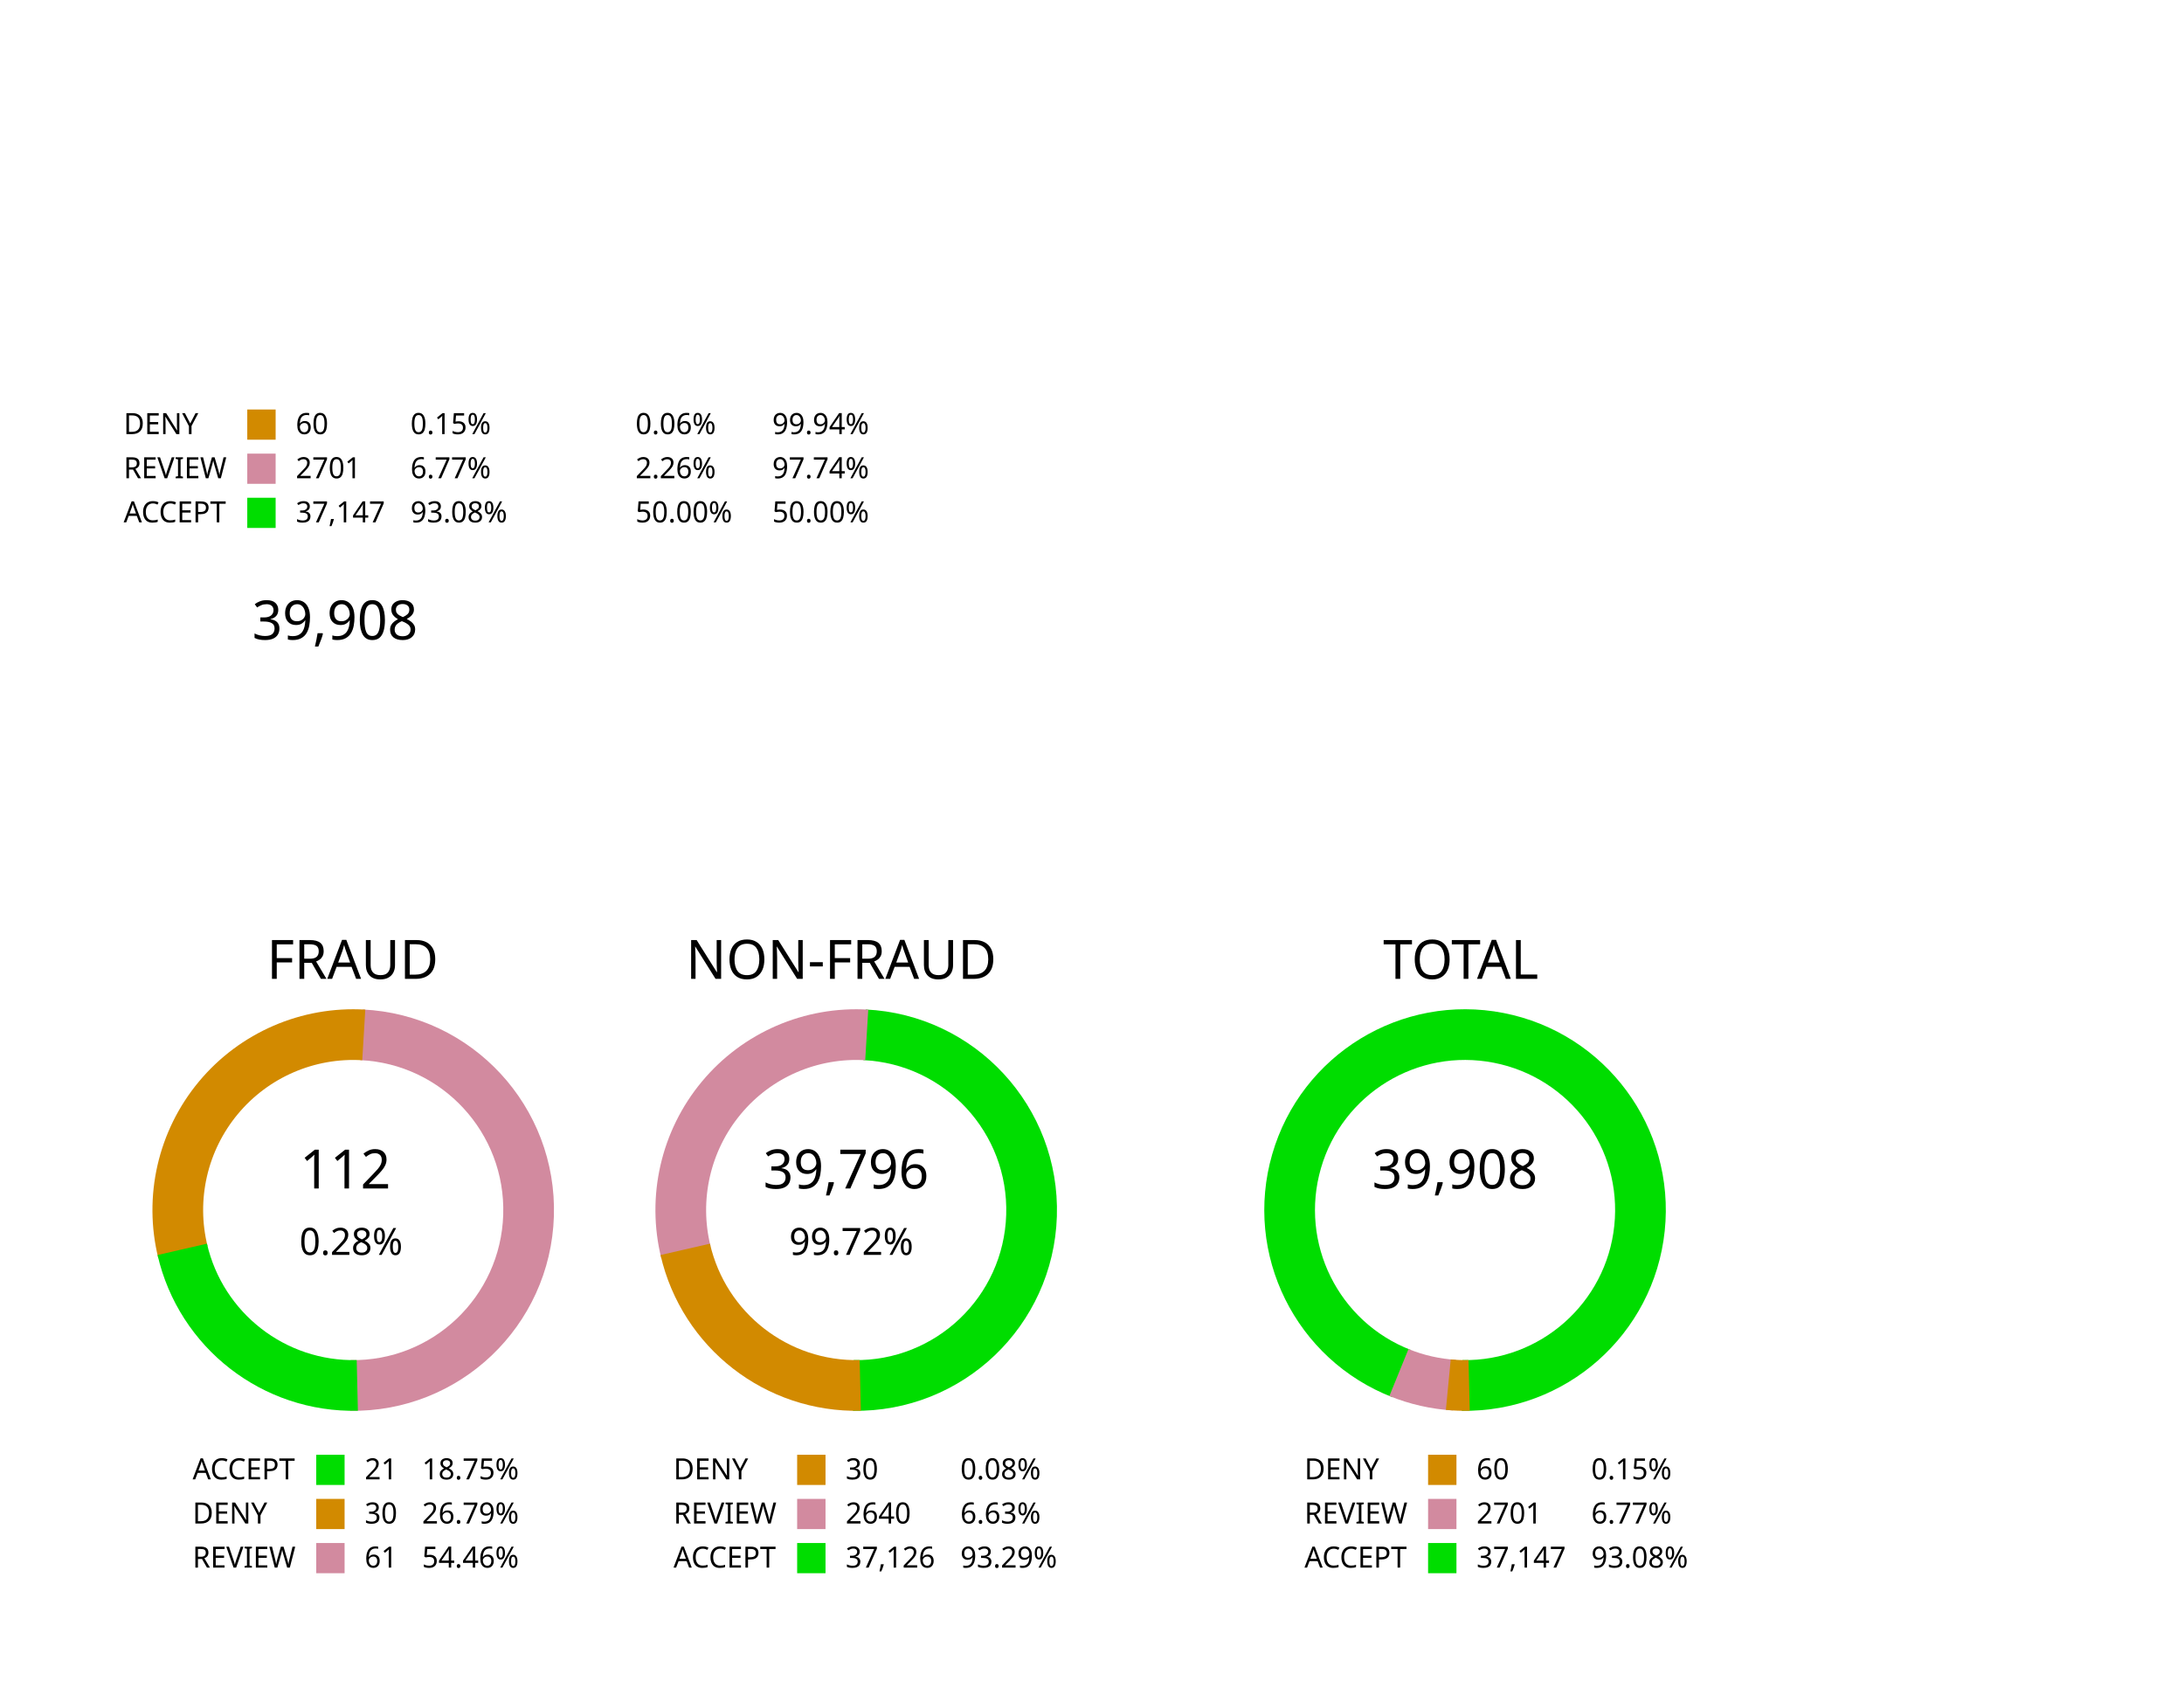
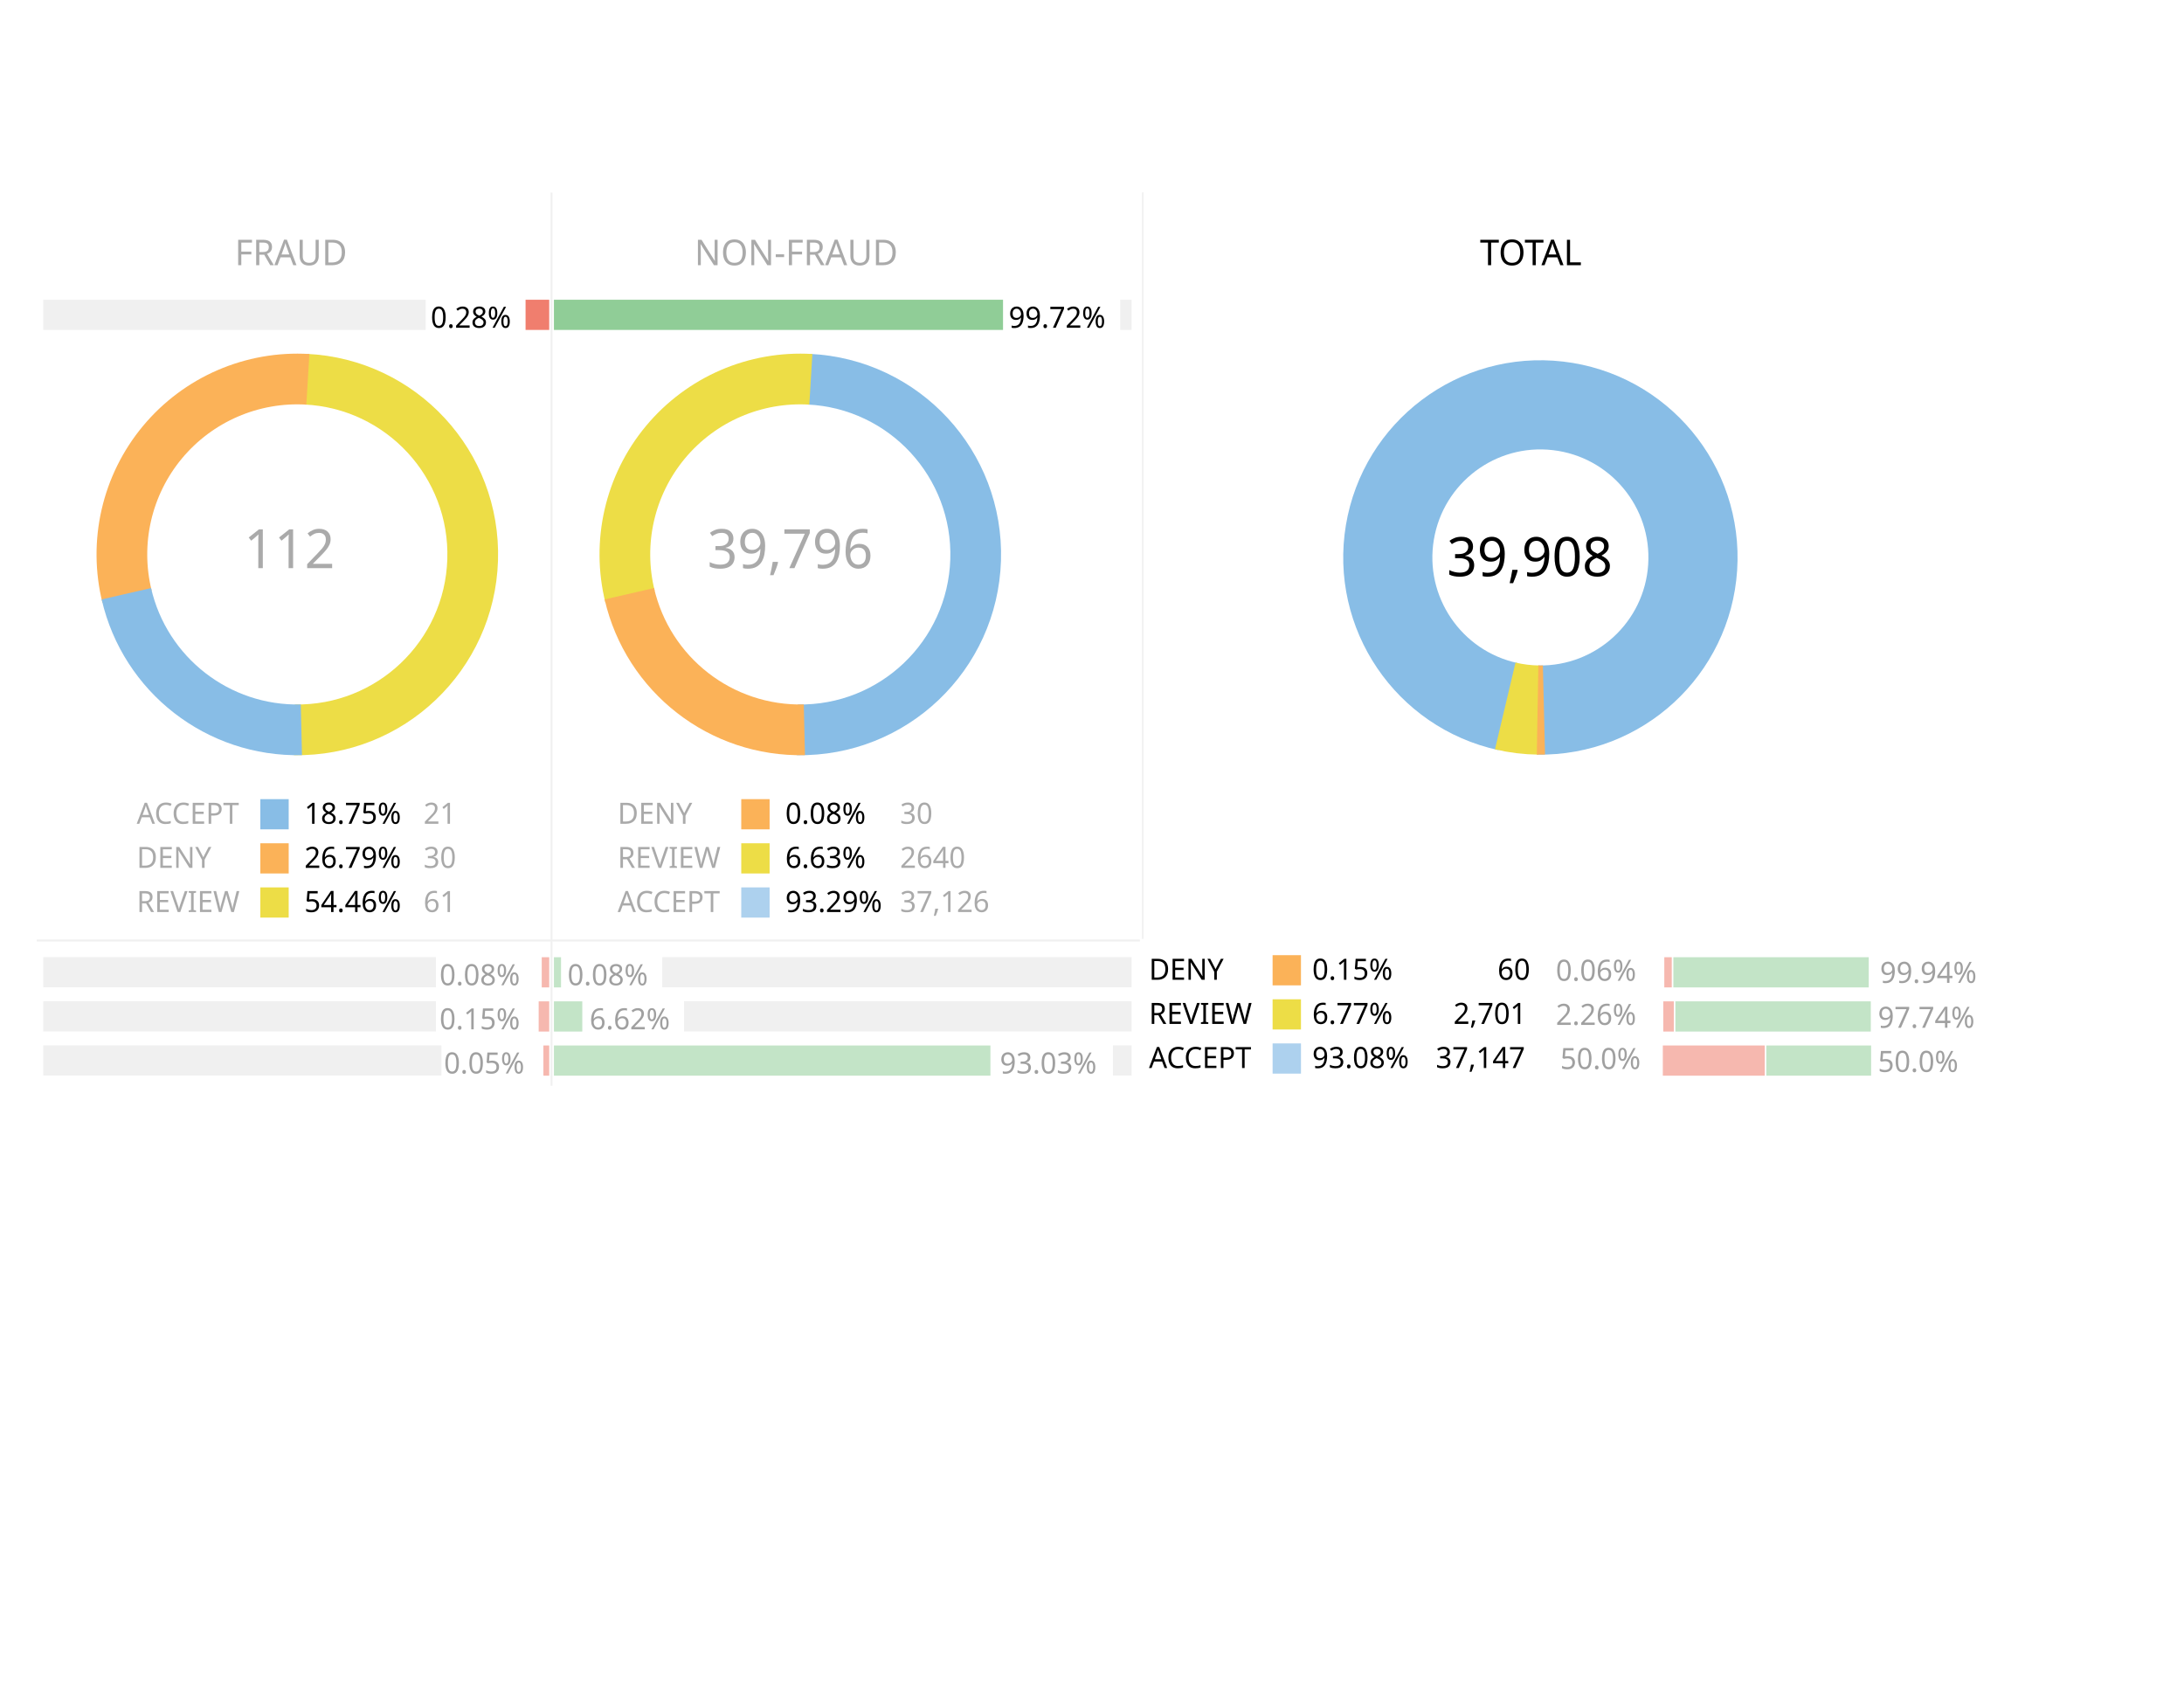
<svg xmlns="http://www.w3.org/2000/svg" width="990" height="765" id="svg2" version="1.1">
  <defs id="defs4" />
  <g id="layer1" transform="translate(0,-287.3622)">
-     <path style="fill:none;stroke:#d28a9f;stroke-width:32;stroke-miterlimit:4;stroke-opacity:1;stroke-dasharray:none" id="path3016" d="M 791.681,465.125 A 110.714,110.714 0 0 1 784.605,686.414" transform="matrix(0.7181635,0,0,0.7181635,-404.6792,422.3462)" />
-     <path transform="matrix(-0.7078063,0.121528,-0.121528,-0.7078063,786.7083,1147.723)" d="M 896.848,567.644 A 110.714,110.714 0 0 1 761.153,683.505" id="path3788" style="fill:none;stroke:#d28a00;stroke-width:32;stroke-miterlimit:4;stroke-opacity:1;stroke-dasharray:none" />
+     <path style="fill:none;stroke:#eddd46;stroke-width:32;stroke-miterlimit:4;stroke-opacity:1;stroke-dasharray:none" id="path3016" d="M 791.681,465.125 A 110.714,110.714 0 0 1 784.605,686.414" transform="matrix(0.7181635,0,0,0.7181635,-430.0193,125.1939)" />
+     <path transform="matrix(-0.7078063,0.121528,-0.121528,-0.7078063,761.3682,850.571)" d="M 896.848,567.644 A 110.714,110.714 0 0 1 761.153,683.505" id="path3788" style="fill:none;stroke:#fbb258;stroke-width:32;stroke-miterlimit:4;stroke-opacity:1;stroke-dasharray:none" />
    <flowRoot xml:space="preserve" id="flowRoot3792" style="font-size:40px;font-style:normal;font-weight:normal;line-height:125%;letter-spacing:0px;word-spacing:0px;fill:#000000;fill-opacity:1;stroke:#d28a9f;font-family:Sans;stroke-opacity:1" transform="translate(0,287.3622)">
      <flowRegion id="flowRegion3794">
        <rect id="rect3796" width="148.571" height="44.286" x="154.286" y="56.429" style="stroke:#d28a9f;stroke-opacity:1" />
      </flowRegion>
      <flowPara id="flowPara3798">FRFRAUD</flowPara>
    </flowRoot>
-     <text xml:space="preserve" style="font-size:24.311px;font-style:normal;font-weight:normal;line-height:125%;letter-spacing:0px;word-spacing:0px;fill:#000000;fill-opacity:1;stroke:none;font-family:Sans" x="122.507" y="721.794" id="text3800" transform="scale(0.987378,1.012783)">
-       <tspan id="tspan3802" x="122.507" y="721.794">FRAUD</tspan>
+     <text xml:space="preserve" style="font-size:15.919px;font-style:normal;font-weight:normal;line-height:125%;letter-spacing:0px;word-spacing:0px;fill:#aaaaaa;fill-opacity:1;stroke:none;font-family:Sans" x="107.795" y="402.419" id="text3800" transform="scale(0.987378,1.012783)">
+       <tspan id="tspan3802" x="107.795" y="402.419">FRAUD</tspan>
    </text>
-     <text transform="scale(0.987378,1.012783)" id="text3804" y="815.595" x="137.699" style="font-size:24.311px;font-style:normal;font-weight:normal;line-height:125%;letter-spacing:0px;word-spacing:0px;fill:#000000;fill-opacity:1;stroke:none;font-family:Sans" xml:space="preserve">
-       <tspan y="815.595" x="137.699" id="tspan3806">112</tspan>
+     <text transform="scale(0.987378,1.012783)" id="text3804" y="537.995" x="112.036" style="font-size:24.311px;font-style:normal;font-weight:normal;line-height:125%;letter-spacing:0px;word-spacing:0px;fill:#aaaaaa;fill-opacity:1;stroke:none;font-family:Sans" xml:space="preserve">
+       <tspan y="537.995" x="112.036" id="tspan3806">112</tspan>
    </text>
-     <text xml:space="preserve" style="font-size:16.851px;font-style:normal;font-weight:normal;line-height:125%;letter-spacing:0px;word-spacing:0px;fill:#000000;fill-opacity:1;stroke:none;font-family:Sans" x="137.467" y="845.322" id="text3808" transform="scale(0.987378,1.012783)">
-       <tspan id="tspan3810" x="137.467" y="845.322">0.28%</tspan>
+     <text transform="scale(0.987378,1.012783)" id="text3812" y="652.388" x="62.764" style="font-size:13.121px;font-style:normal;font-weight:normal;line-height:125%;letter-spacing:0px;word-spacing:0px;fill:#aaaaaa;fill-opacity:1;stroke:none;font-family:Sans" xml:space="preserve">
+       <tspan y="652.388" x="62.764" id="tspan3814">ACCEPT</tspan>
    </text>
-     <text transform="scale(0.987378,1.012783)" id="text3812" y="945.786" x="88.427" style="font-size:13.121px;font-style:normal;font-weight:normal;line-height:125%;letter-spacing:0px;word-spacing:0px;fill:#000000;fill-opacity:1;stroke:none;font-family:Sans" xml:space="preserve">
-       <tspan y="945.786" x="88.427" id="tspan3814">ACCEPT</tspan>
+     <rect style="fill:#88bde6;fill-opacity:1;stroke:none" id="rect3816" width="12.857" height="13.687" x="118.007" y="649.569" />
+     <text xml:space="preserve" style="font-size:13.121px;font-style:normal;font-weight:normal;line-height:125%;letter-spacing:0px;word-spacing:0px;fill:#aaaaaa;fill-opacity:1;stroke:none;font-family:Sans" x="194.426" y="652.388" id="text3818" transform="scale(0.987378,1.012783)">
+       <tspan id="tspan3820" x="194.426" y="652.388">21</tspan>
    </text>
-     <rect style="fill:#00dd00;fill-opacity:1;stroke:none" id="rect3816" width="12.857" height="13.687" x="143.347" y="946.721" />
-     <text xml:space="preserve" style="font-size:13.121px;font-style:normal;font-weight:normal;line-height:125%;letter-spacing:0px;word-spacing:0px;fill:#000000;fill-opacity:1;stroke:none;font-family:Sans" x="167.424" y="945.786" id="text3818" transform="scale(0.987378,1.012783)">
-       <tspan id="tspan3820" x="167.424" y="945.786">21</tspan>
+     <text transform="scale(0.987378,1.012783)" id="text3822" y="652.388" x="139.736" style="font-size:13.121px;font-style:normal;font-weight:normal;line-height:125%;letter-spacing:0px;word-spacing:0px;fill:#000000;fill-opacity:1;stroke:none;font-family:Sans" xml:space="preserve">
+       <tspan y="652.388" x="139.736" id="tspan3824">18.75%</tspan>
    </text>
-     <text transform="scale(0.987378,1.012783)" id="text3822" y="945.786" x="193.757" style="font-size:13.121px;font-style:normal;font-weight:normal;line-height:125%;letter-spacing:0px;word-spacing:0px;fill:#000000;fill-opacity:1;stroke:none;font-family:Sans" xml:space="preserve">
-       <tspan y="945.786" x="193.757" id="tspan3824">18.75%</tspan>
+     <text xml:space="preserve" style="font-size:13.121px;font-style:normal;font-weight:normal;line-height:125%;letter-spacing:0px;word-spacing:0px;fill:#aaaaaa;fill-opacity:1;stroke:none;font-family:Sans" x="62.764" y="672.135" id="text3826" transform="scale(0.987378,1.012783)">
+       <tspan id="tspan3828" x="62.764" y="672.135">DENY</tspan>
    </text>
-     <text xml:space="preserve" style="font-size:13.121px;font-style:normal;font-weight:normal;line-height:125%;letter-spacing:0px;word-spacing:0px;fill:#000000;fill-opacity:1;stroke:none;font-family:Sans" x="88.427" y="965.533" id="text3826" transform="scale(0.987378,1.012783)">
-       <tspan id="tspan3828" x="88.427" y="965.533">DENY</tspan>
+     <rect y="669.569" x="118.007" height="13.687" width="12.857" id="rect3830" style="fill:#fbb258;fill-opacity:1;stroke:none" />
+     <text transform="scale(0.987378,1.012783)" id="text3832" y="672.135" x="194.426" style="font-size:13.121px;font-style:normal;font-weight:normal;line-height:125%;letter-spacing:0px;word-spacing:0px;fill:#aaaaaa;fill-opacity:1;stroke:none;font-family:Sans" xml:space="preserve">
+       <tspan y="672.135" x="194.426" id="tspan3834">30</tspan>
    </text>
-     <rect y="966.721" x="143.347" height="13.687" width="12.857" id="rect3830" style="fill:#d28a00;fill-opacity:1;stroke:none" />
-     <text transform="scale(0.987378,1.012783)" id="text3832" y="965.533" x="167.424" style="font-size:13.121px;font-style:normal;font-weight:normal;line-height:125%;letter-spacing:0px;word-spacing:0px;fill:#000000;fill-opacity:1;stroke:none;font-family:Sans" xml:space="preserve">
-       <tspan y="965.533" x="167.424" id="tspan3834">30</tspan>
+     <text xml:space="preserve" style="font-size:13.121px;font-style:normal;font-weight:normal;line-height:125%;letter-spacing:0px;word-spacing:0px;fill:#000000;fill-opacity:1;stroke:none;font-family:Sans" x="139.736" y="672.135" id="text3836" transform="scale(0.987378,1.012783)">
+       <tspan id="tspan3838" x="139.736" y="672.135">26.79%</tspan>
    </text>
-     <text xml:space="preserve" style="font-size:13.121px;font-style:normal;font-weight:normal;line-height:125%;letter-spacing:0px;word-spacing:0px;fill:#000000;fill-opacity:1;stroke:none;font-family:Sans" x="193.757" y="965.533" id="text3836" transform="scale(0.987378,1.012783)">
-       <tspan id="tspan3838" x="193.757" y="965.533">26.79%</tspan>
+     <text transform="scale(0.987378,1.012783)" id="text3840" y="691.882" x="62.764" style="font-size:13.121px;font-style:normal;font-weight:normal;line-height:125%;letter-spacing:0px;word-spacing:0px;fill:#aaaaaa;fill-opacity:1;stroke:none;font-family:Sans" xml:space="preserve">
+       <tspan y="691.882" x="62.764" id="tspan3842">REVIEW</tspan>
    </text>
-     <text transform="scale(0.987378,1.012783)" id="text3840" y="985.28" x="88.427" style="font-size:13.121px;font-style:normal;font-weight:normal;line-height:125%;letter-spacing:0px;word-spacing:0px;fill:#000000;fill-opacity:1;stroke:none;font-family:Sans" xml:space="preserve">
-       <tspan y="985.28" x="88.427" id="tspan3842">REVIEW</tspan>
+     <rect style="fill:#eddd46;fill-opacity:1;stroke:none" id="rect3844" width="12.857" height="13.687" x="118.007" y="689.569" />
+     <text xml:space="preserve" style="font-size:13.121px;font-style:normal;font-weight:normal;line-height:125%;letter-spacing:0px;word-spacing:0px;fill:#aaaaaa;fill-opacity:1;stroke:none;font-family:Sans" x="194.426" y="691.882" id="text3846" transform="scale(0.987378,1.012783)">
+       <tspan id="tspan3848" x="194.426" y="691.882">61</tspan>
    </text>
-     <rect style="fill:#d28a9f;fill-opacity:1;stroke:none" id="rect3844" width="12.857" height="13.687" x="143.347" y="986.721" />
-     <text xml:space="preserve" style="font-size:13.121px;font-style:normal;font-weight:normal;line-height:125%;letter-spacing:0px;word-spacing:0px;fill:#000000;fill-opacity:1;stroke:none;font-family:Sans" x="167.424" y="985.28" id="text3846" transform="scale(0.987378,1.012783)">
-       <tspan id="tspan3848" x="167.424" y="985.28">61</tspan>
+     <text transform="scale(0.987378,1.012783)" id="text3850" y="691.882" x="139.736" style="font-size:13.121px;font-style:normal;font-weight:normal;line-height:125%;letter-spacing:0px;word-spacing:0px;fill:#000000;fill-opacity:1;stroke:none;font-family:Sans" xml:space="preserve">
+       <tspan y="691.882" x="139.736" id="tspan3852">54.46%</tspan>
    </text>
-     <text transform="scale(0.987378,1.012783)" id="text3850" y="985.28" x="193.757" style="font-size:13.121px;font-style:normal;font-weight:normal;line-height:125%;letter-spacing:0px;word-spacing:0px;fill:#000000;fill-opacity:1;stroke:none;font-family:Sans" xml:space="preserve">
-       <tspan y="985.28" x="193.757" id="tspan3852">54.46%</tspan>
+     <path style="fill:none;stroke:#88bde6;stroke-width:32;stroke-miterlimit:4;stroke-opacity:1;stroke-dasharray:none" id="path3860" d="m 802.613,466.189 a 110.714,110.714 0 0 1 94.356,103.33" transform="matrix(-0.7078063,0.121528,-0.121528,-0.7078063,761.3682,850.571)" />
+     <path transform="matrix(0.7181635,0,0,0.7181635,-202.0193,125.1939)" d="M 791.681,465.125 A 110.714,110.714 0 0 1 784.605,686.414" id="path3862" style="fill:none;stroke:#88bde6;stroke-width:32;stroke-miterlimit:4;stroke-opacity:1;stroke-dasharray:none" />
+     <path style="fill:none;stroke:#eddd46;stroke-width:32;stroke-miterlimit:4;stroke-opacity:1;stroke-dasharray:none" id="path3864" d="M 896.848,567.644 A 110.714,110.714 0 0 1 761.153,683.505" transform="matrix(-0.7078063,0.121528,-0.121528,-0.7078063,989.368,850.571)" />
+     <text transform="scale(0.987378,1.012783)" id="text3866" y="402.419" x="318.872" style="font-size:15.919px;font-style:normal;font-weight:normal;line-height:125%;letter-spacing:0px;word-spacing:0px;fill:#aaaaaa;fill-opacity:1;stroke:none;font-family:Sans" xml:space="preserve">
+       <tspan y="402.419" x="318.872" id="tspan3868">NON-FRAUD</tspan>
    </text>
-     <path style="fill:none;stroke:#00dd00;stroke-width:32;stroke-miterlimit:4;stroke-opacity:1;stroke-dasharray:none" id="path3860" d="m 802.613,466.189 a 110.714,110.714 0 0 1 94.356,103.33" transform="matrix(-0.7078063,0.121528,-0.121528,-0.7078063,786.7083,1147.723)" />
-     <path transform="matrix(0.7181635,0,0,0.7181635,-176.6792,422.3462)" d="M 791.681,465.125 A 110.714,110.714 0 0 1 784.605,686.414" id="path3862" style="fill:none;stroke:#00dd00;stroke-width:32;stroke-miterlimit:4;stroke-opacity:1;stroke-dasharray:none" />
-     <path style="fill:none;stroke:#d28a9f;stroke-width:32;stroke-miterlimit:4;stroke-opacity:1;stroke-dasharray:none" id="path3864" d="M 896.848,567.644 A 110.714,110.714 0 0 1 761.153,683.505" transform="matrix(-0.7078063,0.121528,-0.121528,-0.7078063,1014.708,1147.723)" />
-     <text transform="scale(0.987378,1.012783)" id="text3866" y="721.794" x="314.937" style="font-size:24.311px;font-style:normal;font-weight:normal;line-height:125%;letter-spacing:0px;word-spacing:0px;fill:#000000;fill-opacity:1;stroke:none;font-family:Sans" xml:space="preserve">
-       <tspan y="721.794" x="314.937" id="tspan3868">NON-FRAUD</tspan>
+     <text xml:space="preserve" style="font-size:24.311px;font-style:normal;font-weight:normal;line-height:125%;letter-spacing:0px;word-spacing:0px;fill:#aaaaaa;fill-opacity:1;stroke:none;font-family:Sans" x="324.721" y="537.995" id="text3870" transform="scale(0.987378,1.012783)">
+       <tspan id="tspan3872" x="324.721" y="537.995">39,796</tspan>
    </text>
-     <text xml:space="preserve" style="font-size:24.311px;font-style:normal;font-weight:normal;line-height:125%;letter-spacing:0px;word-spacing:0px;fill:#000000;fill-opacity:1;stroke:none;font-family:Sans" x="350.384" y="815.595" id="text3870" transform="scale(0.987378,1.012783)">
-       <tspan id="tspan3872" x="350.384" y="815.595">39,796</tspan>
+     <text xml:space="preserve" style="font-size:13.121px;font-style:normal;font-weight:normal;line-height:125%;letter-spacing:0px;word-spacing:0px;fill:#aaaaaa;fill-opacity:1;stroke:none;font-family:Sans" x="283.551" y="652.388" id="text3878" transform="scale(0.987378,1.012783)">
+       <tspan id="tspan3880" x="283.551" y="652.388">DENY</tspan>
    </text>
-     <text transform="scale(0.987378,1.012783)" id="text3874" y="845.322" x="362.306" style="font-size:16.851px;font-style:normal;font-weight:normal;line-height:125%;letter-spacing:0px;word-spacing:0px;fill:#000000;fill-opacity:1;stroke:none;font-family:Sans" xml:space="preserve">
-       <tspan y="845.322" x="362.306" id="tspan3876">99.72%</tspan>
+     <rect y="649.569" x="336.007" height="13.687" width="12.857" id="rect3882" style="fill:#fbb258;fill-opacity:1;stroke:none" />
+     <text transform="scale(0.987378,1.012783)" id="text3884" y="652.388" x="413.188" style="font-size:13.121px;font-style:normal;font-weight:normal;line-height:125%;letter-spacing:0px;word-spacing:0px;fill:#aaaaaa;fill-opacity:1;stroke:none;font-family:Sans" xml:space="preserve">
+       <tspan y="652.388" x="413.188" id="tspan3886">30</tspan>
    </text>
-     <text xml:space="preserve" style="font-size:13.121px;font-style:normal;font-weight:normal;line-height:125%;letter-spacing:0px;word-spacing:0px;fill:#000000;fill-opacity:1;stroke:none;font-family:Sans" x="309.215" y="945.786" id="text3878" transform="scale(0.987378,1.012783)">
-       <tspan id="tspan3880" x="309.215" y="945.786">DENY</tspan>
+     <text xml:space="preserve" style="font-size:13.121px;font-style:normal;font-weight:normal;line-height:125%;letter-spacing:0px;word-spacing:0px;fill:#000000;fill-opacity:1;stroke:none;font-family:Sans" x="360.523" y="652.388" id="text3888" transform="scale(0.987378,1.012783)">
+       <tspan id="tspan3890" x="360.523" y="652.388">0.08%</tspan>
    </text>
-     <rect y="946.721" x="361.347" height="13.687" width="12.857" id="rect3882" style="fill:#d28a00;fill-opacity:1;stroke:none" />
-     <text transform="scale(0.987378,1.012783)" id="text3884" y="945.786" x="388.212" style="font-size:13.121px;font-style:normal;font-weight:normal;line-height:125%;letter-spacing:0px;word-spacing:0px;fill:#000000;fill-opacity:1;stroke:none;font-family:Sans" xml:space="preserve">
-       <tspan y="945.786" x="388.212" id="tspan3886">30</tspan>
+     <text transform="scale(0.987378,1.012783)" id="text3892" y="672.135" x="283.551" style="font-size:13.121px;font-style:normal;font-weight:normal;line-height:125%;letter-spacing:0px;word-spacing:0px;fill:#aaaaaa;fill-opacity:1;stroke:none;font-family:Sans" xml:space="preserve">
+       <tspan y="672.135" x="283.551" id="tspan3894">REVIEW</tspan>
    </text>
-     <text xml:space="preserve" style="font-size:13.121px;font-style:normal;font-weight:normal;line-height:125%;letter-spacing:0px;word-spacing:0px;fill:#000000;fill-opacity:1;stroke:none;font-family:Sans" x="440.877" y="945.786" id="text3888" transform="scale(0.987378,1.012783)">
-       <tspan id="tspan3890" x="440.877" y="945.786">0.08%</tspan>
+     <rect style="fill:#eddd46;fill-opacity:1;stroke:none" id="rect3896" width="12.857" height="13.687" x="336.007" y="669.569" />
+     <text xml:space="preserve" style="font-size:13.121px;font-style:normal;font-weight:normal;line-height:125%;letter-spacing:0px;word-spacing:0px;fill:#aaaaaa;fill-opacity:1;stroke:none;font-family:Sans" x="413.188" y="672.135" id="text3898" transform="scale(0.987378,1.012783)">
+       <tspan id="tspan3900" x="413.188" y="672.135">2640</tspan>
    </text>
-     <text transform="scale(0.987378,1.012783)" id="text3892" y="965.533" x="309.215" style="font-size:13.121px;font-style:normal;font-weight:normal;line-height:125%;letter-spacing:0px;word-spacing:0px;fill:#000000;fill-opacity:1;stroke:none;font-family:Sans" xml:space="preserve">
-       <tspan y="965.533" x="309.215" id="tspan3894">REVIEW</tspan>
+     <text transform="scale(0.987378,1.012783)" id="text3902" y="672.135" x="360.523" style="font-size:13.121px;font-style:normal;font-weight:normal;line-height:125%;letter-spacing:0px;word-spacing:0px;fill:#000000;fill-opacity:1;stroke:none;font-family:Sans" xml:space="preserve">
+       <tspan y="672.135" x="360.523" id="tspan3904">6.63%</tspan>
    </text>
-     <rect style="fill:#d28a9f;fill-opacity:1;stroke:none" id="rect3896" width="12.857" height="13.687" x="361.347" y="966.721" />
-     <text xml:space="preserve" style="font-size:13.121px;font-style:normal;font-weight:normal;line-height:125%;letter-spacing:0px;word-spacing:0px;fill:#000000;fill-opacity:1;stroke:none;font-family:Sans" x="388.212" y="965.533" id="text3898" transform="scale(0.987378,1.012783)">
-       <tspan id="tspan3900" x="388.212" y="965.533">2640</tspan>
+     <text xml:space="preserve" style="font-size:13.121px;font-style:normal;font-weight:normal;line-height:125%;letter-spacing:0px;word-spacing:0px;fill:#aaaaaa;fill-opacity:1;stroke:none;font-family:Sans" x="283.551" y="691.882" id="text3906" transform="scale(0.987378,1.012783)">
+       <tspan id="tspan3908" x="283.551" y="691.882">ACCEPT</tspan>
    </text>
-     <text transform="scale(0.987378,1.012783)" id="text3902" y="965.533" x="440.877" style="font-size:13.121px;font-style:normal;font-weight:normal;line-height:125%;letter-spacing:0px;word-spacing:0px;fill:#000000;fill-opacity:1;stroke:none;font-family:Sans" xml:space="preserve">
-       <tspan y="965.533" x="440.877" id="tspan3904">6.63%</tspan>
+     <rect y="689.569" x="336.007" height="13.687" width="12.857" id="rect3910" style="fill:#88bce6;fill-opacity:0.69;stroke:none" />
+     <text transform="scale(0.987378,1.012783)" id="text3912" y="691.882" x="413.188" style="font-size:13.121px;font-style:normal;font-weight:normal;line-height:125%;letter-spacing:0px;word-spacing:0px;fill:#aaaaaa;fill-opacity:1;stroke:none;font-family:Sans" xml:space="preserve">
+       <tspan y="691.882" x="413.188" id="tspan3914">37,126</tspan>
    </text>
-     <text xml:space="preserve" style="font-size:13.121px;font-style:normal;font-weight:normal;line-height:125%;letter-spacing:0px;word-spacing:0px;fill:#000000;fill-opacity:1;stroke:none;font-family:Sans" x="309.215" y="985.28" id="text3906" transform="scale(0.987378,1.012783)">
-       <tspan id="tspan3908" x="309.215" y="985.28">ACCEPT</tspan>
+     <text xml:space="preserve" style="font-size:13.121px;font-style:normal;font-weight:normal;line-height:125%;letter-spacing:0px;word-spacing:0px;fill:#000000;fill-opacity:1;stroke:none;font-family:Sans" x="360.523" y="691.882" id="text3916" transform="scale(0.987378,1.012783)">
+       <tspan id="tspan3918" x="360.523" y="691.882">93.29%</tspan>
    </text>
-     <rect y="986.721" x="361.347" height="13.687" width="12.857" id="rect3910" style="fill:#00dd00;fill-opacity:1;stroke:none" />
-     <text transform="scale(0.987378,1.012783)" id="text3912" y="985.28" x="388.212" style="font-size:13.121px;font-style:normal;font-weight:normal;line-height:125%;letter-spacing:0px;word-spacing:0px;fill:#000000;fill-opacity:1;stroke:none;font-family:Sans" xml:space="preserve">
-       <tspan y="985.28" x="388.212" id="tspan3914">37,126</tspan>
+     <path transform="matrix(-0.7078063,0.121528,-0.121528,-0.7078063,989.368,850.571)" d="m 802.613,466.189 a 110.714,110.714 0 0 1 94.356,103.33" id="path3920" style="fill:none;stroke:#fbb258;stroke-width:32;stroke-miterlimit:4;stroke-opacity:1;stroke-dasharray:none" />
+     <text transform="scale(0.987378,1.012783)" id="text3948-3" y="724.646" x="201.793" style="font-size:13.121px;font-style:normal;font-weight:normal;line-height:125%;letter-spacing:0px;word-spacing:0px;fill:#a0a0a0;fill-opacity:1;stroke:none;font-family:Sans" xml:space="preserve">
+       <tspan y="724.646" x="201.793" id="tspan3950-9">0.08%</tspan>
    </text>
-     <text xml:space="preserve" style="font-size:13.121px;font-style:normal;font-weight:normal;line-height:125%;letter-spacing:0px;word-spacing:0px;fill:#000000;fill-opacity:1;stroke:none;font-family:Sans" x="440.877" y="985.28" id="text3916" transform="scale(0.987378,1.012783)">
-       <tspan id="tspan3918" x="440.877" y="985.28">93.29%</tspan>
+     <text xml:space="preserve" style="font-size:13.121px;font-style:normal;font-weight:normal;line-height:125%;letter-spacing:0px;word-spacing:0px;fill:#a0a0a0;fill-opacity:1;stroke:none;font-family:Sans" x="201.793" y="744.393" id="text3962-1" transform="scale(0.987378,1.012783)">
+       <tspan id="tspan3964-2" x="201.793" y="744.393">0.15%</tspan>
    </text>
-     <path transform="matrix(-0.7078063,0.121528,-0.121528,-0.7078063,1014.708,1147.723)" d="m 802.613,466.189 a 110.714,110.714 0 0 1 94.356,103.33" id="path3920" style="fill:none;stroke:#d28a00;stroke-width:32;stroke-miterlimit:4;stroke-opacity:1;stroke-dasharray:none" />
-     <path style="fill:none;stroke:#00dd00;stroke-width:32;stroke-miterlimit:4;stroke-opacity:1;stroke-dasharray:none" id="path3922" d="m 746.448,678.958 a 110.714,110.714 0 1 1 38.157,7.456" transform="matrix(0.7181635,0,0,0.7181635,99.32082,422.3462)" />
-     <path transform="matrix(-0.7078063,0.121528,-0.121528,-0.7078063,1290.708,1147.723)" d="m 811.699,467.923 a 110.714,110.714 0 0 1 33.216,13.786" id="path3924" style="fill:none;stroke:#d28a9f;stroke-width:32;stroke-miterlimit:4;stroke-opacity:1;stroke-dasharray:none" />
-     <text xml:space="preserve" style="font-size:24.311px;font-style:normal;font-weight:normal;line-height:125%;letter-spacing:0px;word-spacing:0px;fill:#000000;fill-opacity:1;stroke:none;font-family:Sans" x="634.977" y="721.794" id="text3926" transform="scale(0.987378,1.012783)">
-       <tspan id="tspan3928" x="634.977" y="721.794">TOTAL</tspan>
+     <text transform="scale(0.987378,1.012783)" id="text3976-5" y="764.14" x="203.819" style="font-size:13.121px;font-style:normal;font-weight:normal;line-height:125%;letter-spacing:0px;word-spacing:0px;fill:#a0a0a0;fill-opacity:1;stroke:none;font-family:Sans" xml:space="preserve">
+       <tspan y="764.14" x="203.819" id="tspan3978-7">0.05%</tspan>
    </text>
-     <text transform="scale(0.987378,1.012783)" id="text3930" y="815.595" x="629.913" style="font-size:24.311px;font-style:normal;font-weight:normal;line-height:125%;letter-spacing:0px;word-spacing:0px;fill:#000000;fill-opacity:1;stroke:none;font-family:Sans" xml:space="preserve">
-       <tspan y="815.595" x="629.913" id="tspan3932">39,908</tspan>
+     <rect style="fill:#f07e6e;fill-opacity:0.547;stroke:none" id="rect3878" width="3.387" height="13.687" x="245.566" y="721.215" />
+     <rect y="721.215" x="251.095" height="13.687" width="3.214" id="rect3880" style="fill:#90cd97;fill-opacity:0.542;stroke:none" />
+     <path style="fill:none;stroke:#f0f0f0;stroke-width:0.829;stroke-linecap:butt;stroke-linejoin:miter;stroke-miterlimit:4;stroke-opacity:1;stroke-dasharray:none" d="m 250.008,374.629 0,404.864" id="path3882" />
+     <rect y="423.215" x="238.238" height="13.687" width="10.714" id="rect3884" style="fill:#f07e6e;fill-opacity:1;stroke:none" />
+     <rect style="fill:#90cd97;fill-opacity:1;stroke:none" id="rect3886" width="203.572" height="13.687" x="251.095" y="423.215" />
+     <rect y="741.215" x="244.177" height="13.687" width="4.776" id="rect3888" style="fill:#f07e6e;fill-opacity:0.547;stroke:none" />
+     <rect style="fill:#90cd97;fill-opacity:0.542;stroke:none" id="rect3890" width="12.857" height="13.687" x="251.095" y="741.215" />
+     <rect style="fill:#f07e6e;fill-opacity:0.547;stroke:none" id="rect3892" width="2.629" height="13.687" x="246.323" y="761.215" />
+     <rect y="761.215" x="251.095" height="13.687" width="197.857" id="rect3894" style="fill:#90cd97;fill-opacity:0.542;stroke:none" />
+     <text xml:space="preserve" style="font-size:13.121px;font-style:normal;font-weight:normal;line-height:125%;letter-spacing:0px;word-spacing:0px;fill:#a0a0a0;fill-opacity:1;stroke:none;font-family:Sans" x="260.535" y="724.646" id="text3896" transform="scale(0.987378,1.012783)">
+       <tspan id="tspan3898" x="260.535" y="724.646">0.08%</tspan>
    </text>
-     <text transform="scale(0.987378,1.012783)" id="text3938" y="945.786" x="598.872" style="font-size:13.121px;font-style:normal;font-weight:normal;line-height:125%;letter-spacing:0px;word-spacing:0px;fill:#000000;fill-opacity:1;stroke:none;font-family:Sans" xml:space="preserve">
-       <tspan y="945.786" x="598.872" id="tspan3940">DENY</tspan>
+     <text transform="scale(0.987378,1.012783)" id="text3900" y="744.393" x="270.663" style="font-size:13.121px;font-style:normal;font-weight:normal;line-height:125%;letter-spacing:0px;word-spacing:0px;fill:#a0a0a0;fill-opacity:1;stroke:none;font-family:Sans" xml:space="preserve">
+       <tspan y="744.393" x="270.663" id="tspan3902">6.62%</tspan>
    </text>
-     <rect style="fill:#d28a00;fill-opacity:1;stroke:none" id="rect3942" width="12.857" height="13.687" x="647.347" y="946.721" />
-     <text xml:space="preserve" style="font-size:13.121px;font-style:normal;font-weight:normal;line-height:125%;letter-spacing:0px;word-spacing:0px;fill:#000000;fill-opacity:1;stroke:none;font-family:Sans" x="677.869" y="945.786" id="text3944" transform="scale(0.987378,1.012783)">
-       <tspan id="tspan3946" x="677.869" y="945.786">60</tspan>
+     <text xml:space="preserve" style="font-size:13.121px;font-style:normal;font-weight:normal;line-height:125%;letter-spacing:0px;word-spacing:0px;fill:#a0a0a0;fill-opacity:1;stroke:none;font-family:Sans" x="459.041" y="764.14" id="text3904" transform="scale(0.987378,1.012783)">
+       <tspan id="tspan3906" x="459.041" y="764.14">93.03%</tspan>
    </text>
-     <text transform="scale(0.987378,1.012783)" id="text3948" y="945.786" x="730.534" style="font-size:13.121px;font-style:normal;font-weight:normal;line-height:125%;letter-spacing:0px;word-spacing:0px;fill:#000000;fill-opacity:1;stroke:none;font-family:Sans" xml:space="preserve">
-       <tspan y="945.786" x="730.534" id="tspan3950">0.15%</tspan>
+     <text xml:space="preserve" style="font-size:13.121px;font-style:normal;font-weight:normal;line-height:125%;letter-spacing:0px;word-spacing:0px;fill:#000000;fill-opacity:1;stroke:none;font-family:Sans" x="197.742" y="430.409" id="text3908" transform="scale(0.987378,1.012783)">
+       <tspan id="tspan3910" x="197.742" y="430.409">0.28%</tspan>
    </text>
-     <text xml:space="preserve" style="font-size:13.121px;font-style:normal;font-weight:normal;line-height:125%;letter-spacing:0px;word-spacing:0px;fill:#000000;fill-opacity:1;stroke:none;font-family:Sans" x="598.872" y="965.533" id="text3952" transform="scale(0.987378,1.012783)">
-       <tspan id="tspan3954" x="598.872" y="965.533">REVIEW</tspan>
+     <text transform="scale(0.987378,1.012783)" id="text3913" y="430.409" x="463.092" style="font-size:13.121px;font-style:normal;font-weight:normal;line-height:125%;letter-spacing:0px;word-spacing:0px;fill:#000000;fill-opacity:1;stroke:none;font-family:Sans" xml:space="preserve">
+       <tspan y="430.409" x="463.092" id="tspan3915">99.72%</tspan>
    </text>
-     <rect y="966.721" x="647.347" height="13.687" width="12.857" id="rect3956" style="fill:#d28a9f;fill-opacity:1;stroke:none" />
-     <text transform="scale(0.987378,1.012783)" id="text3958" y="965.533" x="677.869" style="font-size:13.121px;font-style:normal;font-weight:normal;line-height:125%;letter-spacing:0px;word-spacing:0px;fill:#000000;fill-opacity:1;stroke:none;font-family:Sans" xml:space="preserve">
-       <tspan y="965.533" x="677.869" id="tspan3960">2701</tspan>
+     <rect style="fill:#f0f0f0;fill-opacity:1;stroke:none" id="rect3921" width="173.349" height="13.687" x="19.604" y="423.215" />
+     <rect y="761.161" x="19.604" height="13.687" width="180.492" id="rect3923" style="fill:#f0f0f0;fill-opacity:1;stroke:none" />
+     <rect style="fill:#f0f0f0;fill-opacity:1;stroke:none" id="rect3925" width="177.992" height="13.687" x="19.604" y="741.161" />
+     <rect y="721.161" x="19.604" height="13.687" width="177.992" id="rect3927" style="fill:#f0f0f0;fill-opacity:1;stroke:none" />
+     <rect y="423.215" x="507.794" height="13.687" width="5.159" id="rect3929" style="fill:#f0f0f0;fill-opacity:1;stroke:none" />
+     <rect style="fill:#f0f0f0;fill-opacity:1;stroke:none" id="rect3937" width="8.442" height="13.687" x="504.511" y="761.161" />
+     <rect y="741.161" x="310.057" height="13.687" width="202.896" id="rect3939" style="fill:#f0f0f0;fill-opacity:1;stroke:none" />
+     <rect style="fill:#f0f0f0;fill-opacity:1;stroke:none" id="rect3941" width="212.745" height="13.687" x="300.208" y="721.161" />
+     <path style="fill:none;stroke:#f0f0f0;stroke-width:0.89;stroke-linecap:butt;stroke-linejoin:miter;stroke-miterlimit:4;stroke-opacity:1;stroke-dasharray:none" d="m 516.715,713.653 -500.078,0" id="path3953" />
+     <path style="fill:none;stroke:#88bde6;stroke-width:64.683;stroke-miterlimit:4;stroke-opacity:1;stroke-dasharray:none" id="path3955" d="m 762.856,683.89 a 110.714,110.714 0 1 1 21.749,2.524" transform="matrix(0.6247594,0,0,0.6247594,206.928,180.3378)" />
+     <path transform="matrix(-0.6157492,0.1057221,-0.1057221,-0.6157492,1243.364,811.3725)" d="m 806.241,466.787 a 110.714,110.714 0 0 1 23.553,7.059" id="path3957" style="fill:none;stroke:#eddd46;stroke-width:64.683;stroke-miterlimit:4;stroke-opacity:1;stroke-dasharray:none" />
+     <text transform="scale(0.987378,1.012783)" id="text3959" y="541.57" x="664.269" style="font-size:24.311px;font-style:normal;font-weight:normal;line-height:125%;letter-spacing:0px;word-spacing:0px;fill:#000000;fill-opacity:1;stroke:none;font-family:Sans" xml:space="preserve">
+       <tspan y="541.57" x="664.269" id="tspan3961">39,908</tspan>
    </text>
-     <text xml:space="preserve" style="font-size:13.121px;font-style:normal;font-weight:normal;line-height:125%;letter-spacing:0px;word-spacing:0px;fill:#000000;fill-opacity:1;stroke:none;font-family:Sans" x="730.534" y="965.533" id="text3962" transform="scale(0.987378,1.012783)">
-       <tspan id="tspan3964" x="730.534" y="965.533">6.77%</tspan>
+     <text transform="scale(0.987378,1.012783)" id="text3963" y="722.205" x="527.486" style="font-size:13.121px;font-style:normal;font-weight:normal;line-height:125%;letter-spacing:0px;word-spacing:0px;fill:#000000;fill-opacity:1;stroke:none;font-family:Sans" xml:space="preserve">
+       <tspan y="722.205" x="527.486" id="tspan3965">DENY</tspan>
    </text>
-     <text transform="scale(0.987378,1.012783)" id="text3966" y="985.28" x="598.872" style="font-size:13.121px;font-style:normal;font-weight:normal;line-height:125%;letter-spacing:0px;word-spacing:0px;fill:#000000;fill-opacity:1;stroke:none;font-family:Sans" xml:space="preserve">
-       <tspan y="985.28" x="598.872" id="tspan3968">ACCEPT</tspan>
+     <rect style="fill:#fbb258;fill-opacity:1;stroke:none" id="rect3967" width="12.857" height="13.687" x="576.864" y="720.283" />
+     <text xml:space="preserve" style="font-size:13.121px;font-style:normal;font-weight:normal;line-height:125%;letter-spacing:0px;word-spacing:0px;fill:#000000;fill-opacity:1;stroke:none;font-family:Sans" x="687.507" y="722.205" id="text3969" transform="scale(0.987378,1.012783)">
+       <tspan id="tspan3971" x="687.507" y="722.205">60</tspan>
    </text>
-     <rect style="fill:#00dd00;fill-opacity:1;stroke:none" id="rect3970" width="12.857" height="13.687" x="647.347" y="986.721" />
-     <text xml:space="preserve" style="font-size:13.121px;font-style:normal;font-weight:normal;line-height:125%;letter-spacing:0px;word-spacing:0px;fill:#000000;fill-opacity:1;stroke:none;font-family:Sans" x="677.869" y="985.28" id="text3972" transform="scale(0.987378,1.012783)">
-       <tspan id="tspan3974" x="677.869" y="985.28">37,147</tspan>
+     <text transform="scale(0.987378,1.012783)" id="text3973" y="722.205" x="602.433" style="font-size:13.121px;font-style:normal;font-weight:normal;line-height:125%;letter-spacing:0px;word-spacing:0px;fill:#000000;fill-opacity:1;stroke:none;font-family:Sans" xml:space="preserve">
+       <tspan y="722.205" x="602.433" id="tspan3975">0.15%</tspan>
    </text>
-     <text transform="scale(0.987378,1.012783)" id="text3976" y="985.28" x="730.534" style="font-size:13.121px;font-style:normal;font-weight:normal;line-height:125%;letter-spacing:0px;word-spacing:0px;fill:#000000;fill-opacity:1;stroke:none;font-family:Sans" xml:space="preserve">
-       <tspan y="985.28" x="730.534" id="tspan3978">93.08%</tspan>
+     <text xml:space="preserve" style="font-size:13.121px;font-style:normal;font-weight:normal;line-height:125%;letter-spacing:0px;word-spacing:0px;fill:#000000;fill-opacity:1;stroke:none;font-family:Sans" x="527.486" y="741.952" id="text3977" transform="scale(0.987378,1.012783)">
+       <tspan id="tspan3979" x="527.486" y="741.952">REVIEW</tspan>
    </text>
-     <path style="fill:none;stroke:#d28a00;stroke-width:32;stroke-miterlimit:4;stroke-opacity:1;stroke-dasharray:none" id="path3980" d="m 802.613,466.189 a 110.714,110.714 0 0 1 12.887,2.696" transform="matrix(-0.7078063,0.121528,-0.121528,-0.7078063,1290.708,1147.723)" />
-     <text transform="scale(0.987378,1.012783)" id="text3938-4" y="478.01" x="56.769" style="font-size:13.121px;font-style:normal;font-weight:normal;line-height:125%;letter-spacing:0px;word-spacing:0px;fill:#000000;fill-opacity:1;stroke:none;font-family:Sans" xml:space="preserve">
-       <tspan y="478.01" x="56.769" id="tspan3940-0">DENY</tspan>
+     <rect y="740.283" x="576.864" height="13.687" width="12.857" id="rect3981" style="fill:#eddd46;fill-opacity:1;stroke:none" />
+     <text transform="scale(0.987378,1.012783)" id="text3983" y="741.952" x="667.251" style="font-size:13.121px;font-style:normal;font-weight:normal;line-height:125%;letter-spacing:0px;word-spacing:0px;fill:#000000;fill-opacity:1;stroke:none;font-family:Sans" xml:space="preserve">
+       <tspan y="741.952" x="667.251" id="tspan3985">2,701</tspan>
    </text>
-     <rect style="fill:#d28a00;fill-opacity:1;stroke:none" id="rect3942-7" width="12.857" height="13.687" x="112.087" y="472.965" />
-     <text xml:space="preserve" style="font-size:13.121px;font-style:normal;font-weight:normal;line-height:125%;letter-spacing:0px;word-spacing:0px;fill:#000000;fill-opacity:1;stroke:none;font-family:Sans" x="135.767" y="478.01" id="text3944-3" transform="scale(0.987378,1.012783)">
-       <tspan id="tspan3946-2" x="135.767" y="478.01">60</tspan>
+     <text xml:space="preserve" style="font-size:13.121px;font-style:normal;font-weight:normal;line-height:125%;letter-spacing:0px;word-spacing:0px;fill:#000000;fill-opacity:1;stroke:none;font-family:Sans" x="602.433" y="741.952" id="text3987" transform="scale(0.987378,1.012783)">
+       <tspan id="tspan3989" x="602.433" y="741.952">6.77%</tspan>
    </text>
-     <text transform="scale(0.987378,1.012783)" id="text3948-3" y="478.01" x="188.432" style="font-size:13.121px;font-style:normal;font-weight:normal;line-height:125%;letter-spacing:0px;word-spacing:0px;fill:#000000;fill-opacity:1;stroke:none;font-family:Sans" xml:space="preserve">
-       <tspan y="478.01" x="188.432" id="tspan3950-9">0.15%</tspan>
+     <text transform="scale(0.987378,1.012783)" id="text3991" y="761.7" x="527.486" style="font-size:13.121px;font-style:normal;font-weight:normal;line-height:125%;letter-spacing:0px;word-spacing:0px;fill:#000000;fill-opacity:1;stroke:none;font-family:Sans" xml:space="preserve">
+       <tspan y="761.7" x="527.486" id="tspan3993">ACCEPT</tspan>
    </text>
-     <text xml:space="preserve" style="font-size:13.121px;font-style:normal;font-weight:normal;line-height:125%;letter-spacing:0px;word-spacing:0px;fill:#000000;fill-opacity:1;stroke:none;font-family:Sans" x="56.769" y="497.757" id="text3952-5" transform="scale(0.987378,1.012783)">
-       <tspan id="tspan3954-0" x="56.769" y="497.757">REVIEW</tspan>
+     <rect style="fill:#88bce6;fill-opacity:0.69;stroke:none" id="rect3995" width="12.857" height="13.687" x="576.864" y="760.283" />
+     <text xml:space="preserve" style="font-size:13.121px;font-style:normal;font-weight:normal;line-height:125%;letter-spacing:0px;word-spacing:0px;fill:#000000;fill-opacity:1;stroke:none;font-family:Sans" x="659.149" y="761.7" id="text3997" transform="scale(0.987378,1.012783)">
+       <tspan id="tspan3999" x="659.149" y="761.7">37,147</tspan>
    </text>
-     <rect y="492.965" x="112.087" height="13.687" width="12.857" id="rect3956-6" style="fill:#d28a9f;fill-opacity:1;stroke:none" />
-     <text transform="scale(0.987378,1.012783)" id="text3958-7" y="497.757" x="135.767" style="font-size:13.121px;font-style:normal;font-weight:normal;line-height:125%;letter-spacing:0px;word-spacing:0px;fill:#000000;fill-opacity:1;stroke:none;font-family:Sans" xml:space="preserve">
-       <tspan y="497.757" x="135.767" id="tspan3960-0">2701</tspan>
+     <text transform="scale(0.987378,1.012783)" id="text4001" y="761.7" x="602.433" style="font-size:13.121px;font-style:normal;font-weight:normal;line-height:125%;letter-spacing:0px;word-spacing:0px;fill:#000000;fill-opacity:1;stroke:none;font-family:Sans" xml:space="preserve">
+       <tspan y="761.7" x="602.433" id="tspan4003">93.08%</tspan>
    </text>
-     <text xml:space="preserve" style="font-size:13.121px;font-style:normal;font-weight:normal;line-height:125%;letter-spacing:0px;word-spacing:0px;fill:#000000;fill-opacity:1;stroke:none;font-family:Sans" x="188.432" y="497.757" id="text3962-1" transform="scale(0.987378,1.012783)">
-       <tspan id="tspan3964-2" x="188.432" y="497.757">6.77%</tspan>
+     <path style="fill:none;stroke:#fbb258;stroke-width:64.683;stroke-miterlimit:4;stroke-opacity:1;stroke-dasharray:none" id="path4005" d="m 802.613,466.189 a 110.714,110.714 0 0 1 4.56,0.771" transform="matrix(-0.6157492,0.1057221,-0.1057221,-0.6157492,1243.364,811.3725)" />
+     <text xml:space="preserve" style="font-size:13.121px;font-style:normal;font-weight:normal;line-height:125%;letter-spacing:0px;word-spacing:0px;fill:#a0a0a0;fill-opacity:1;stroke:none;font-family:Sans" x="714.264" y="722.652" id="text4007" transform="scale(0.987378,1.012783)">
+       <tspan id="tspan4009" x="714.264" y="722.652">0.06%</tspan>
    </text>
-     <text transform="scale(0.987378,1.012783)" id="text3966-9" y="517.504" x="56.769" style="font-size:13.121px;font-style:normal;font-weight:normal;line-height:125%;letter-spacing:0px;word-spacing:0px;fill:#000000;fill-opacity:1;stroke:none;font-family:Sans" xml:space="preserve">
-       <tspan y="517.504" x="56.769" id="tspan3968-1">ACCEPT</tspan>
+     <text transform="scale(0.987378,1.012783)" id="text4011" y="742.399" x="714.264" style="font-size:13.121px;font-style:normal;font-weight:normal;line-height:125%;letter-spacing:0px;word-spacing:0px;fill:#a0a0a0;fill-opacity:1;stroke:none;font-family:Sans" xml:space="preserve">
+       <tspan y="742.399" x="714.264" id="tspan4013">2.26%</tspan>
    </text>
-     <rect style="fill:#00dd00;fill-opacity:1;stroke:none" id="rect3970-0" width="12.857" height="13.687" x="112.087" y="512.965" />
-     <text xml:space="preserve" style="font-size:13.121px;font-style:normal;font-weight:normal;line-height:125%;letter-spacing:0px;word-spacing:0px;fill:#000000;fill-opacity:1;stroke:none;font-family:Sans" x="135.767" y="517.504" id="text3972-4" transform="scale(0.987378,1.012783)">
-       <tspan id="tspan3974-7" x="135.767" y="517.504">37,147</tspan>
+     <text xml:space="preserve" style="font-size:13.121px;font-style:normal;font-weight:normal;line-height:125%;letter-spacing:0px;word-spacing:0px;fill:#a0a0a0;fill-opacity:1;stroke:none;font-family:Sans" x="716.289" y="762.146" id="text4015" transform="scale(0.987378,1.012783)">
+       <tspan id="tspan4017" x="716.289" y="762.146">50.0%</tspan>
    </text>
-     <text transform="scale(0.987378,1.012783)" id="text3976-5" y="517.504" x="188.432" style="font-size:13.121px;font-style:normal;font-weight:normal;line-height:125%;letter-spacing:0px;word-spacing:0px;fill:#000000;fill-opacity:1;stroke:none;font-family:Sans" xml:space="preserve">
-       <tspan y="517.504" x="188.432" id="tspan3978-7">93.08%</tspan>
+     <rect y="721.215" x="754.422" height="13.687" width="3.387" id="rect4019" style="fill:#f07e6e;fill-opacity:0.547;stroke:none" />
+     <rect style="fill:#90cd97;fill-opacity:0.542;stroke:none" id="rect4021" width="88.572" height="13.687" x="758.524" y="721.215" />
+     <rect style="fill:#f07e6e;fill-opacity:0.547;stroke:none" id="rect4023" width="4.776" height="13.687" x="753.962" y="741.215" />
+     <rect y="741.215" x="759.452" height="13.687" width="88.572" id="rect4025" style="fill:#90cd97;fill-opacity:0.542;stroke:none" />
+     <rect y="761.215" x="753.752" height="13.687" width="46.201" id="rect4027" style="fill:#f07e6e;fill-opacity:0.547;stroke:none" />
+     <rect style="fill:#90cd97;fill-opacity:0.542;stroke:none" id="rect4029" width="47.5" height="13.687" x="800.667" y="761.215" />
+     <text transform="scale(0.987378,1.012783)" id="text4031" y="723.588" x="863.071" style="font-size:13.121px;font-style:normal;font-weight:normal;line-height:125%;letter-spacing:0px;word-spacing:0px;fill:#a0a0a0;fill-opacity:1;stroke:none;font-family:Sans" xml:space="preserve">
+       <tspan y="723.588" x="863.071" id="tspan4033">99.94%</tspan>
    </text>
-     <text transform="scale(0.987378,1.012783)" id="text3930-3" y="569.926" x="115.771" style="font-size:24.311px;font-style:normal;font-weight:normal;line-height:125%;letter-spacing:0px;word-spacing:0px;fill:#000000;fill-opacity:1;stroke:none;font-family:Sans" xml:space="preserve">
-       <tspan y="569.926" x="115.771" id="tspan3932-4">39,908</tspan>
+     <text xml:space="preserve" style="font-size:13.121px;font-style:normal;font-weight:normal;line-height:125%;letter-spacing:0px;word-spacing:0px;fill:#a0a0a0;fill-opacity:1;stroke:none;font-family:Sans" x="862.13" y="743.688" id="text4035" transform="scale(0.987378,1.012783)">
+       <tspan id="tspan4037" x="862.13" y="743.688">97.74%</tspan>
    </text>
-     <text xml:space="preserve" style="font-size:13.121px;font-style:normal;font-weight:normal;line-height:125%;letter-spacing:0px;word-spacing:0px;fill:#000000;fill-opacity:1;stroke:none;font-family:Sans" x="291.736" y="478.01" id="text4081" transform="scale(0.987378,1.012783)">
-       <tspan x="291.736" y="478.01" id="tspan4093">0.06%</tspan>
+     <text transform="scale(0.987378,1.012783)" id="text4039" y="763.435" x="862.13" style="font-size:13.121px;font-style:normal;font-weight:normal;line-height:125%;letter-spacing:0px;word-spacing:0px;fill:#a0a0a0;fill-opacity:1;stroke:none;font-family:Sans" xml:space="preserve">
+       <tspan y="763.435" x="862.13" id="tspan4041">50.0%</tspan>
    </text>
-     <text transform="scale(0.987378,1.012783)" id="text4085" y="497.757" x="291.736" style="font-size:13.121px;font-style:normal;font-weight:normal;line-height:125%;letter-spacing:0px;word-spacing:0px;fill:#000000;fill-opacity:1;stroke:none;font-family:Sans" xml:space="preserve">
-       <tspan y="497.757" x="291.736" id="tspan4087">2.26%</tspan>
+     <text xml:space="preserve" style="font-size:15.919px;font-style:normal;font-weight:normal;line-height:125%;letter-spacing:0px;word-spacing:0px;fill:#000000;fill-opacity:1;stroke:none;font-family:Sans" x="679.424" y="402.419" id="text4049" transform="scale(0.987378,1.012783)">
+       <tspan id="tspan4051" x="679.424" y="402.419">TOTAL</tspan>
    </text>
-     <text xml:space="preserve" style="font-size:13.121px;font-style:normal;font-weight:normal;line-height:125%;letter-spacing:0px;word-spacing:0px;fill:#000000;fill-opacity:1;stroke:none;font-family:Sans" x="291.736" y="517.504" id="text4089" transform="scale(0.987378,1.012783)">
-       <tspan id="tspan4091" x="291.736" y="517.504">50.00%</tspan>
-     </text>
-     <text transform="scale(0.987378,1.012783)" id="text4097" y="478.01" x="354.529" style="font-size:13.121px;font-style:normal;font-weight:normal;line-height:125%;letter-spacing:0px;word-spacing:0px;fill:#000000;fill-opacity:1;stroke:none;font-family:Sans" xml:space="preserve">
-       <tspan id="tspan4099" y="478.01" x="354.529">99.94%</tspan>
-       <tspan y="494.411" x="354.529" id="tspan4109" />
-     </text>
-     <text xml:space="preserve" style="font-size:13.121px;font-style:normal;font-weight:normal;line-height:125%;letter-spacing:0px;word-spacing:0px;fill:#000000;fill-opacity:1;stroke:none;font-family:Sans" x="354.529" y="497.757" id="text4101" transform="scale(0.987378,1.012783)">
-       <tspan id="tspan4103" x="354.529" y="497.757">97.74%</tspan>
-     </text>
-     <text transform="scale(0.987378,1.012783)" id="text4105" y="517.504" x="354.529" style="font-size:13.121px;font-style:normal;font-weight:normal;line-height:125%;letter-spacing:0px;word-spacing:0px;fill:#000000;fill-opacity:1;stroke:none;font-family:Sans" xml:space="preserve">
-       <tspan y="517.504" x="354.529" id="tspan4107">50.00%</tspan>
-     </text>
+     <path id="path4053" d="m 518.008,374.561 0,338.33" style="fill:none;stroke:#f0f0f0;stroke-width:0.693;stroke-linecap:butt;stroke-linejoin:miter;stroke-miterlimit:4;stroke-opacity:1;stroke-dasharray:none" />
  </g>
</svg>
